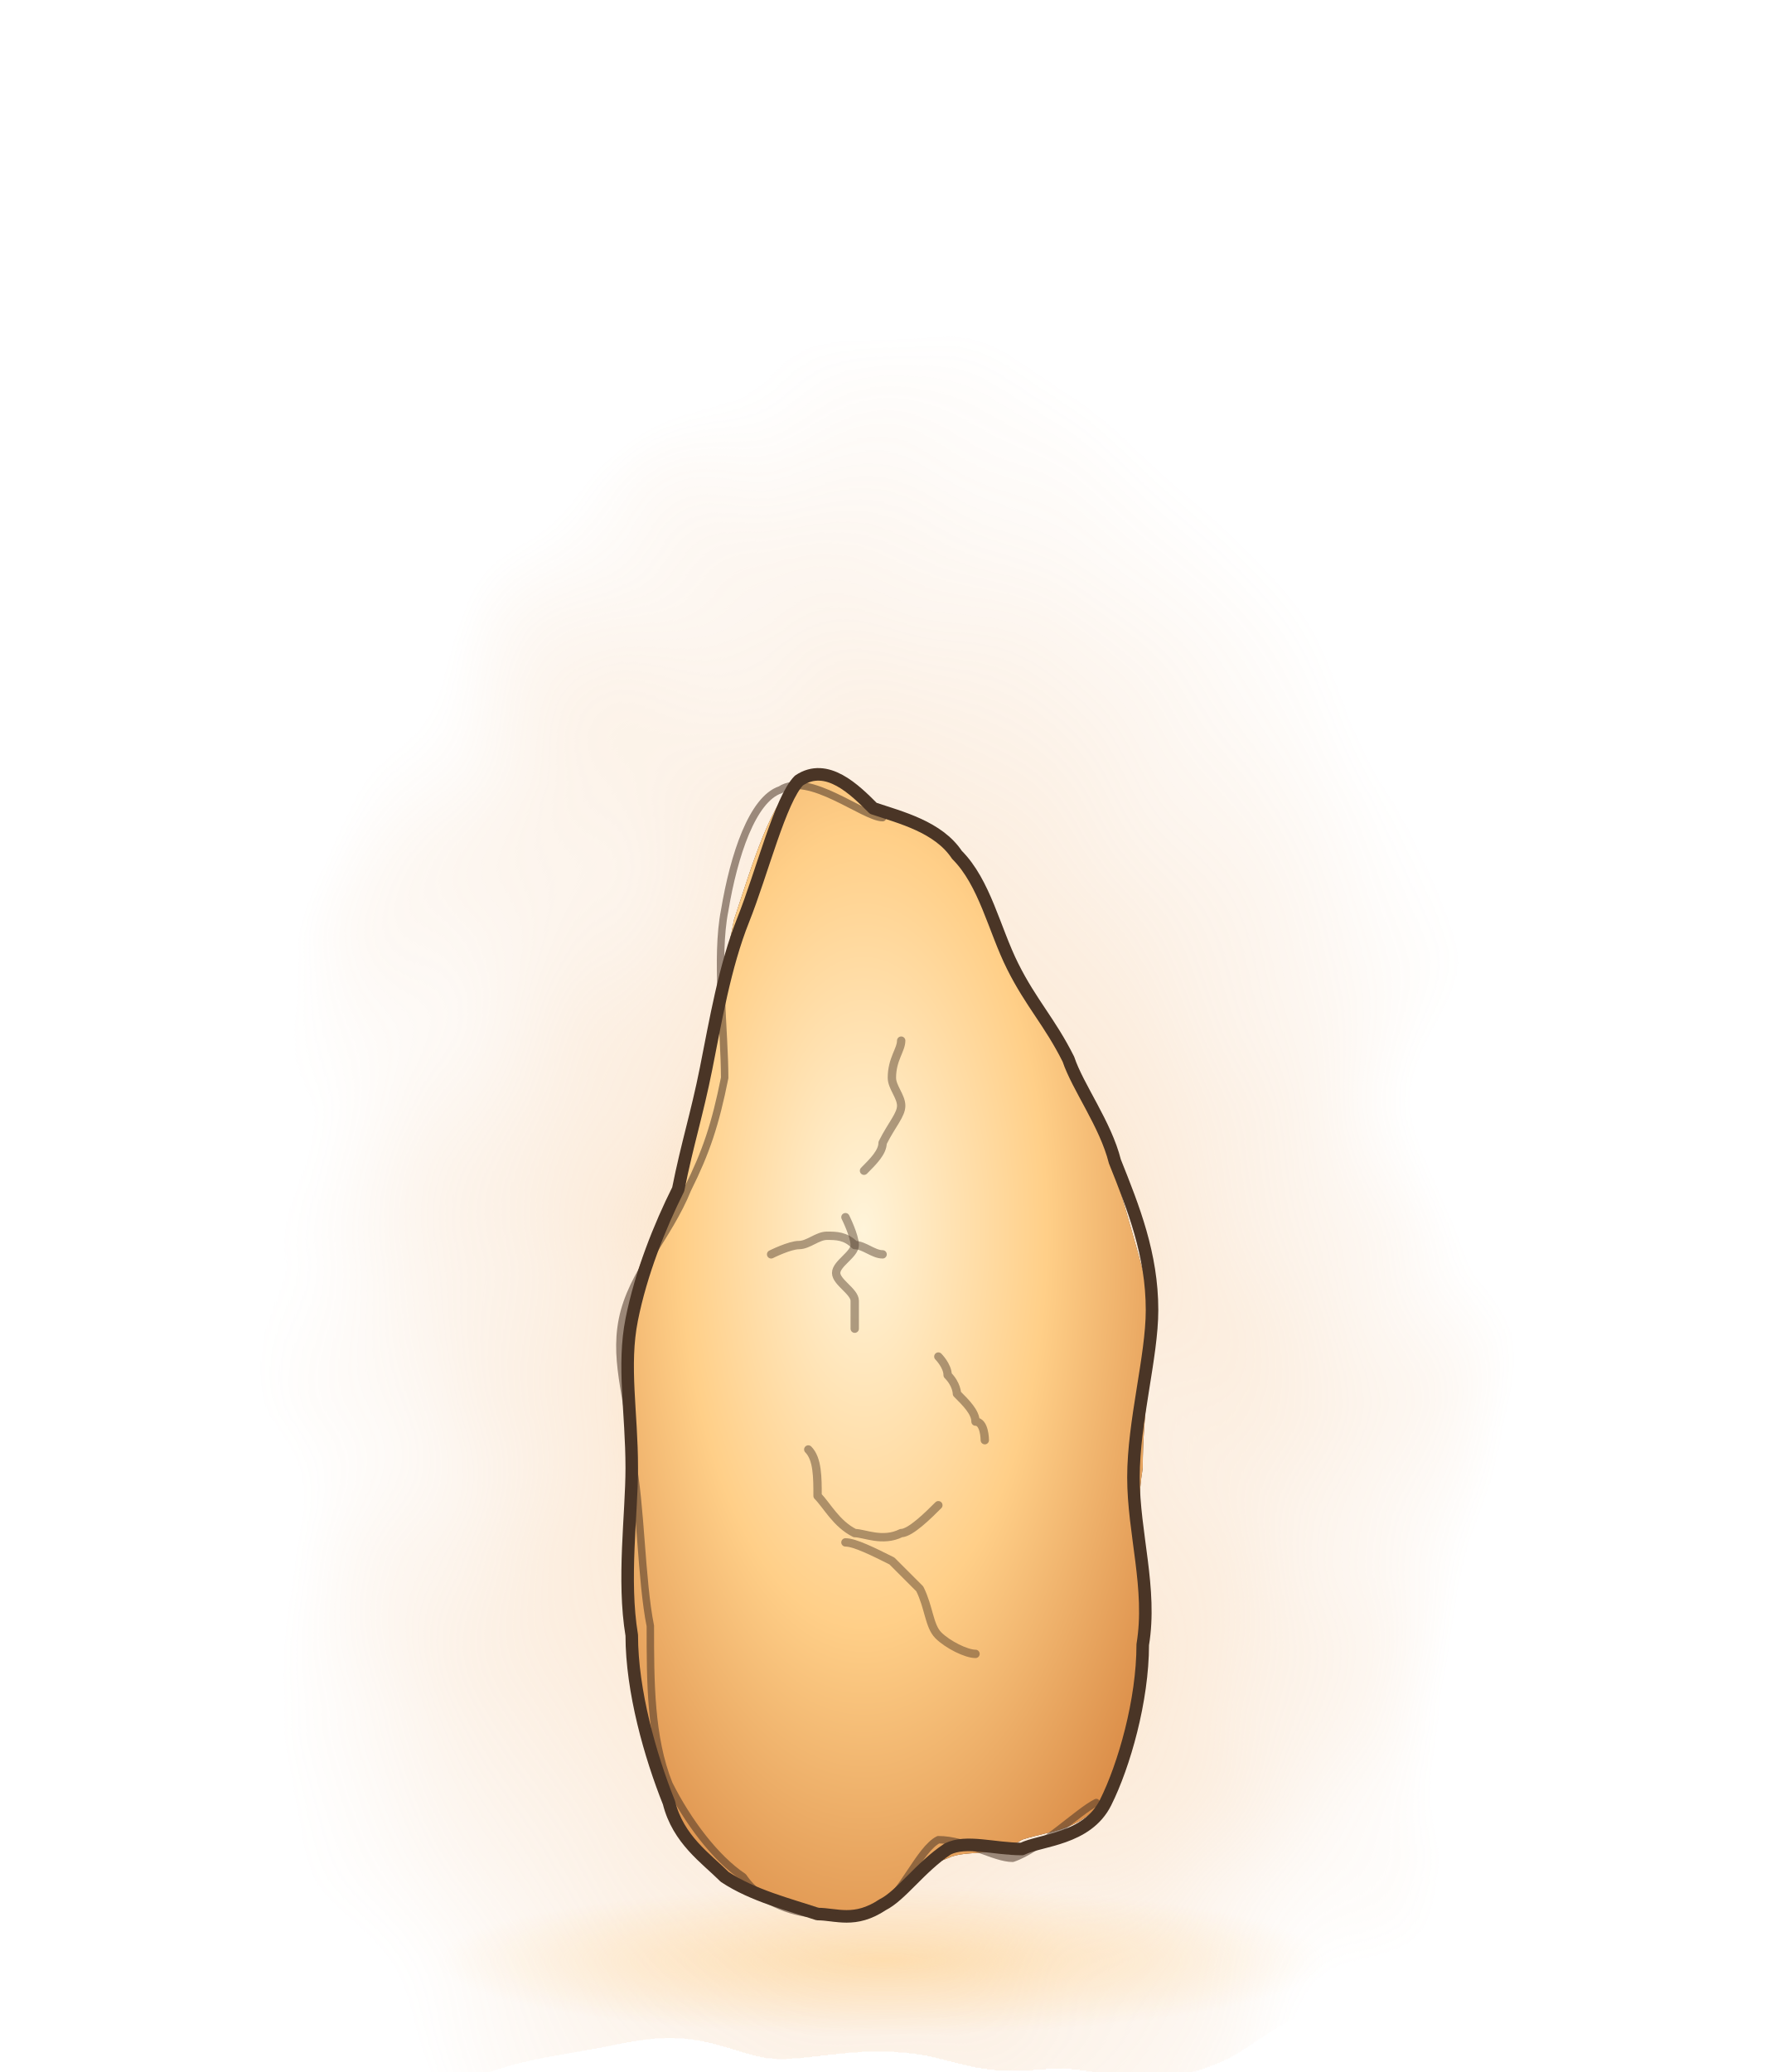
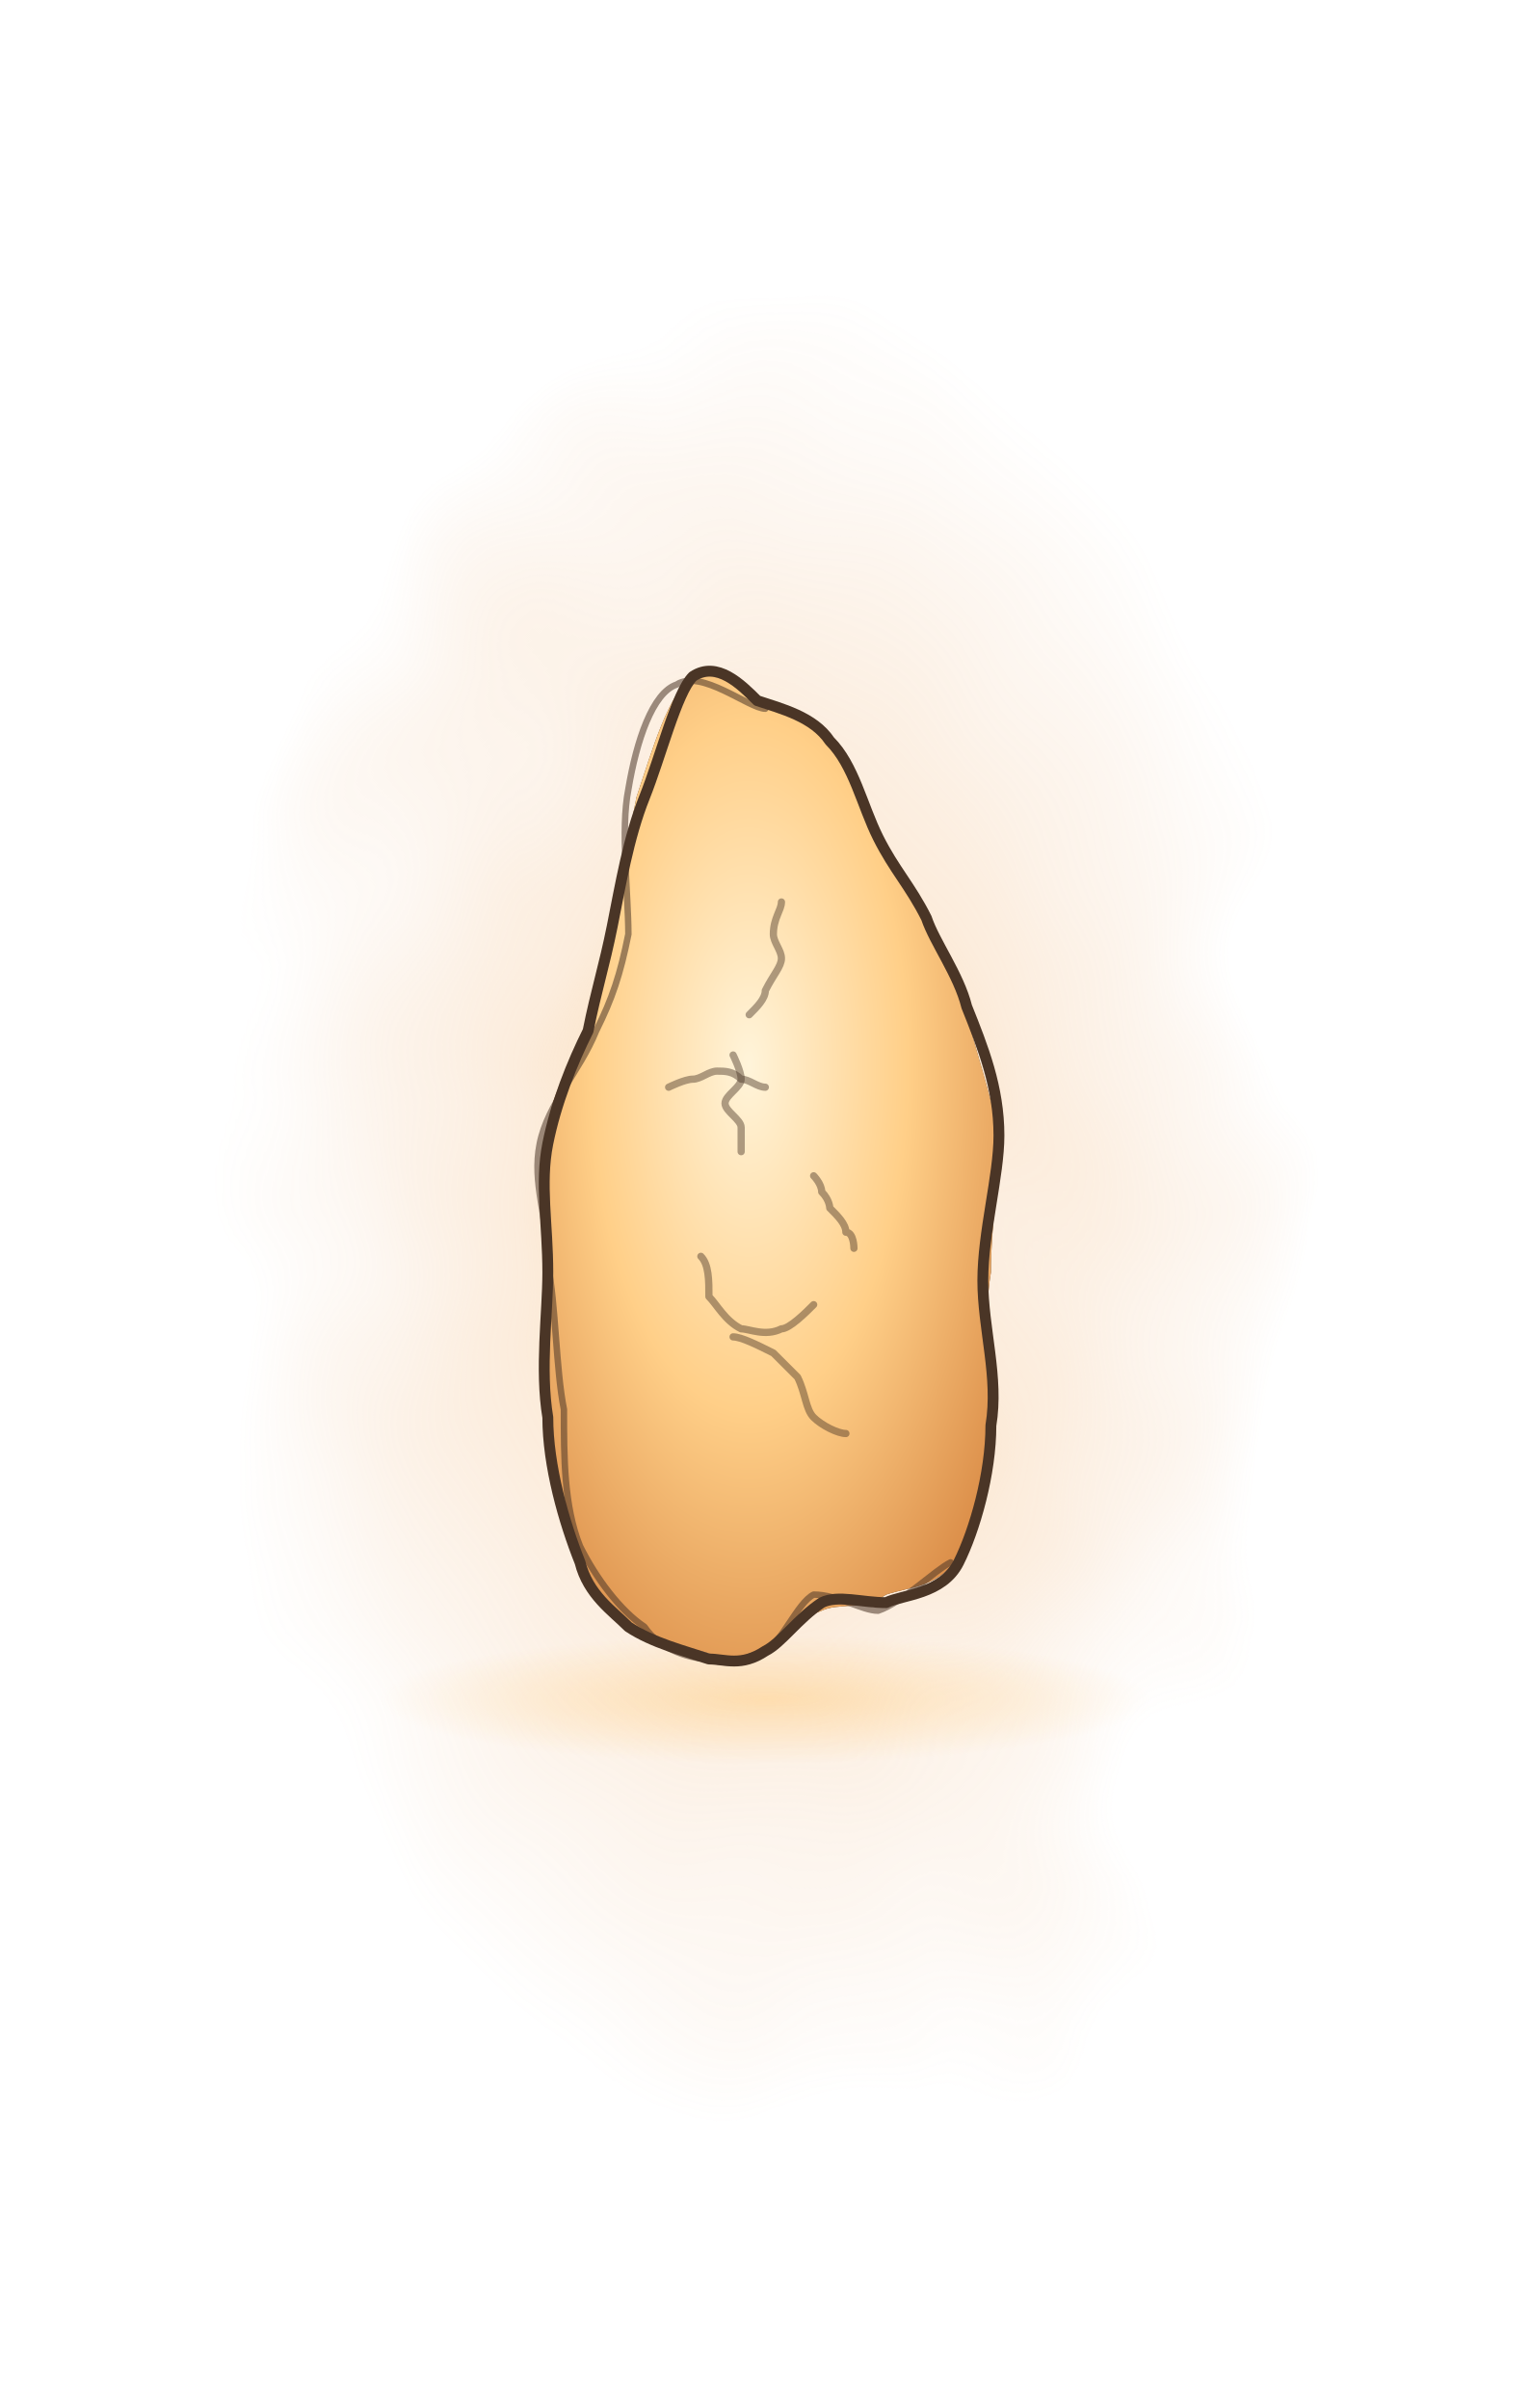
- <svg xmlns="http://www.w3.org/2000/svg" viewBox="785 465 190 223" width="190" height="223" fill="none" stroke-linecap="round" stroke-linejoin="round">
-   <style>.ln{stroke:#4a3526;stroke-width:1.35}.ln2{stroke-width:.8;opacity:.55}.wisp{stroke-width:.9;opacity:.45}.sup,.floor{stroke:#c9a582}.floor{opacity:.25}.bg{fill:#3d2d26}.blotch{fill:#1f1612}.fibre{fill:none;stroke:#1f1612;stroke-linecap:round}.mottle{fill:#4a2614;opacity:.55}</style>
+ <svg xmlns="http://www.w3.org/2000/svg" viewBox="785 465 190 299" width="190" height="299" fill="none" stroke-linecap="round" stroke-linejoin="round">
+   <style>.ln{stroke:#4a3526;stroke-width:1.35}.ln2{stroke-width:.8;opacity:.55}.wisp{stroke-width:.9;opacity:.45}.sup,.floor{stroke:#c9a582}.sup.pale{stroke:#cdc0b0}.floor{opacity:.25}.bg{fill:#3d2d26}.blotch{fill:#1f1612}.fibre{fill:none;stroke:#1f1612;stroke-linecap:round}.mottle{fill:#4a2614;opacity:.55}</style>
  <defs>
    <radialGradient id="halo">
      <stop offset="0" stop-color="#ffcf87" stop-opacity=".55" />
      <stop offset=".45" stop-color="#f0a250" stop-opacity=".2" />
      <stop offset="1" stop-color="#e08a3c" stop-opacity="0" />
    </radialGradient>
    <radialGradient id="inner" cx=".45" cy=".4" r=".7">
      <stop offset="0" stop-color="#fff4da" />
      <stop offset=".5" stop-color="#ffcf88" />
      <stop offset="1" stop-color="#d98a45" />
    </radialGradient>
    <radialGradient id="pale" cx=".45" cy=".4" r=".7">
      <stop offset="0" stop-color="#ffffff" />
      <stop offset=".6" stop-color="#fff8ec" />
      <stop offset="1" stop-color="#ecd3b4" />
    </radialGradient>
    <radialGradient id="brown" cx=".45" cy=".4" r=".7">
      <stop offset="0" stop-color="#ffcf8f" />
      <stop offset=".5" stop-color="#c97a3c" />
      <stop offset="1" stop-color="#6e3d1f" />
    </radialGradient>
    <filter id="felt" x="-10%" y="-10%" width="120%" height="120%">
      <feGaussianBlur stdDeviation="1.6" />
    </filter>
    <radialGradient id="haloWhite">
      <stop offset="0" stop-color="#fffaf0" stop-opacity=".6" />
      <stop offset=".45" stop-color="#fbe9cc" stop-opacity=".22" />
      <stop offset="1" stop-color="#f2d9b4" stop-opacity="0" />
    </radialGradient>
    <radialGradient id="pool">
      <stop offset="0" stop-color="#ffcf87" stop-opacity=".55" />
      <stop offset="1" stop-color="#ffcf87" stop-opacity="0" />
    </radialGradient>
    <filter id="rough" x="-20%" y="-20%" width="140%" height="140%">
      <feTurbulence type="fractalNoise" baseFrequency=".03" numOctaves="2" seed="3" />
      <feDisplacementMap in="SourceGraphic" scale="26" />
    </filter>
  </defs>
  <clipPath id="c30">
    <path d="M880 552 C883 553 886 554 888 557 C890 560 892 565 894 569 C896 572 898 575 900 579 C902 582 903 586 905 591 C906 595 908 601 909 606 C909 612 908 617 908 623 C907 629 908 636 908 642 C907 648 906 655 904 658 C902 662 898 662 895 663 C892 665 889 664 887 665 C884 666 882 669 880 670 C878 671 875 671 872 670 C870 670 867 670 864 668 C861 666 858 663 856 658 C855 654 854 647 853 641 C853 635 853 629 853 623 C853 617 852 611 853 606 C853 601 856 597 858 593 C859 589 860 585 861 580 C862 575 863 569 864 564 C866 558 868 551 871 549 C873 547 877 550 880 552Z" />
  </clipPath>
  <path class="bg" d="M880 552 C883 553 886 554 888 557 C890 560 892 565 894 569 C896 572 898 575 900 579 C902 582 903 586 905 591 C906 595 908 601 909 606 C909 612 908 617 908 623 C907 629 908 636 908 642 C907 648 906 655 904 658 C902 662 898 662 895 663 C892 665 889 664 887 665 C884 666 882 669 880 670 C878 671 875 671 872 670 C870 670 867 670 864 668 C861 666 858 663 856 658 C855 654 854 647 853 641 C853 635 853 629 853 623 C853 617 852 611 853 606 C853 601 856 597 858 593 C859 589 860 585 861 580 C862 575 863 569 864 564 C866 558 868 551 871 549 C873 547 877 550 880 552Z" />
  <g class="warm">
    <ellipse cx="880" cy="615" rx="67" ry="113" fill="url(#halo)" filter="url(#rough)" />
    <ellipse cx="880" cy="676" rx="48" ry="8" fill="url(#pool)" />
    <path d="M880 552 C883 553 886 554 888 557 C890 560 892 565 894 569 C896 572 898 575 900 579 C902 582 903 586 905 591 C906 595 908 601 909 606 C909 612 908 617 908 623 C907 629 908 636 908 642 C907 648 906 655 904 658 C902 662 898 662 895 663 C892 665 889 664 887 665 C884 666 882 669 880 670 C878 671 875 671 872 670 C870 670 867 670 864 668 C861 666 858 663 856 658 C855 654 854 647 853 641 C853 635 853 629 853 623 C853 617 852 611 853 606 C853 601 856 597 858 593 C859 589 860 585 861 580 C862 575 863 569 864 564 C866 558 868 551 871 549 C873 547 877 550 880 552Z" fill="url(#inner)" />
  </g>
  <path class="ln" d="M879 552 C882 553 886 554 888 557 C891 560 892 565 894 569 C896 573 898 575 900 579 C901 582 904 586 905 590 C907 595 909 600 909 606 C909 611 907 618 907 624 C907 630 909 636 908 642 C908 648 906 655 904 659 C902 663 897 663 895 664 C892 664 889 663 887 664 C884 666 882 669 880 670 C877 672 875 671 873 671 C870 670 866 669 863 667 C861 665 858 663 857 659 C855 654 853 647 853 641 C852 635 853 628 853 623 C853 617 852 612 853 607 C854 602 856 597 858 593 C859 588 860 585 861 580 C862 575 863 569 865 564 C867 559 869 551 871 549 C874 547 877 550 879 552Z" />
  <path class="ln ln2" d="M903 659 C901 660 897 664 894 665 C892 665 889 663 886 663 C884 664 882 669 880 670 C877 671 876 672 873 671 C871 671 867 670 865 667 C862 665 859 661 857 657 C855 652 855 646 855 640 C854 635 854 627 853 622 C853 616 851 612 852 607 C853 602 857 598 859 593 C861 589 862 586 863 581 C863 576 862 568 863 563 C864 557 866 551 869 550 C872 548 878 553 880 553" />
  <path class="ln wisp" d="M878 591 C879 590 880 589 880 588 C881 586 882 585 882 584 C882 583 881 582 881 581 C881 579 882 578 882 577" />
  <path class="ln wisp" d="M868 600 C868 600 870 599 871 599 C872 599 873 598 874 598 C875 598 876 598 877 599 C878 599 879 600 880 600" />
  <path class="ln wisp" d="M872 621 C873 622 873 624 873 626 C874 627 875 629 877 630 C878 630 880 631 882 630 C883 630 885 628 886 627" />
  <path class="ln wisp" d="M876 631 C877 631 879 632 881 633 C882 634 883 635 884 636 C885 638 885 640 886 641 C887 642 889 643 890 643" />
  <path class="ln wisp" d="M886 611 C886 611 887 612 887 613 C888 614 888 615 888 615 C889 616 890 617 890 618 C891 618 891 620 891 620" />
  <path class="ln wisp" d="M877 608 C877 608 877 606 877 605 C877 604 875 603 875 602 C875 601 877 600 877 599 C877 598 876 596 876 596" />
</svg>
